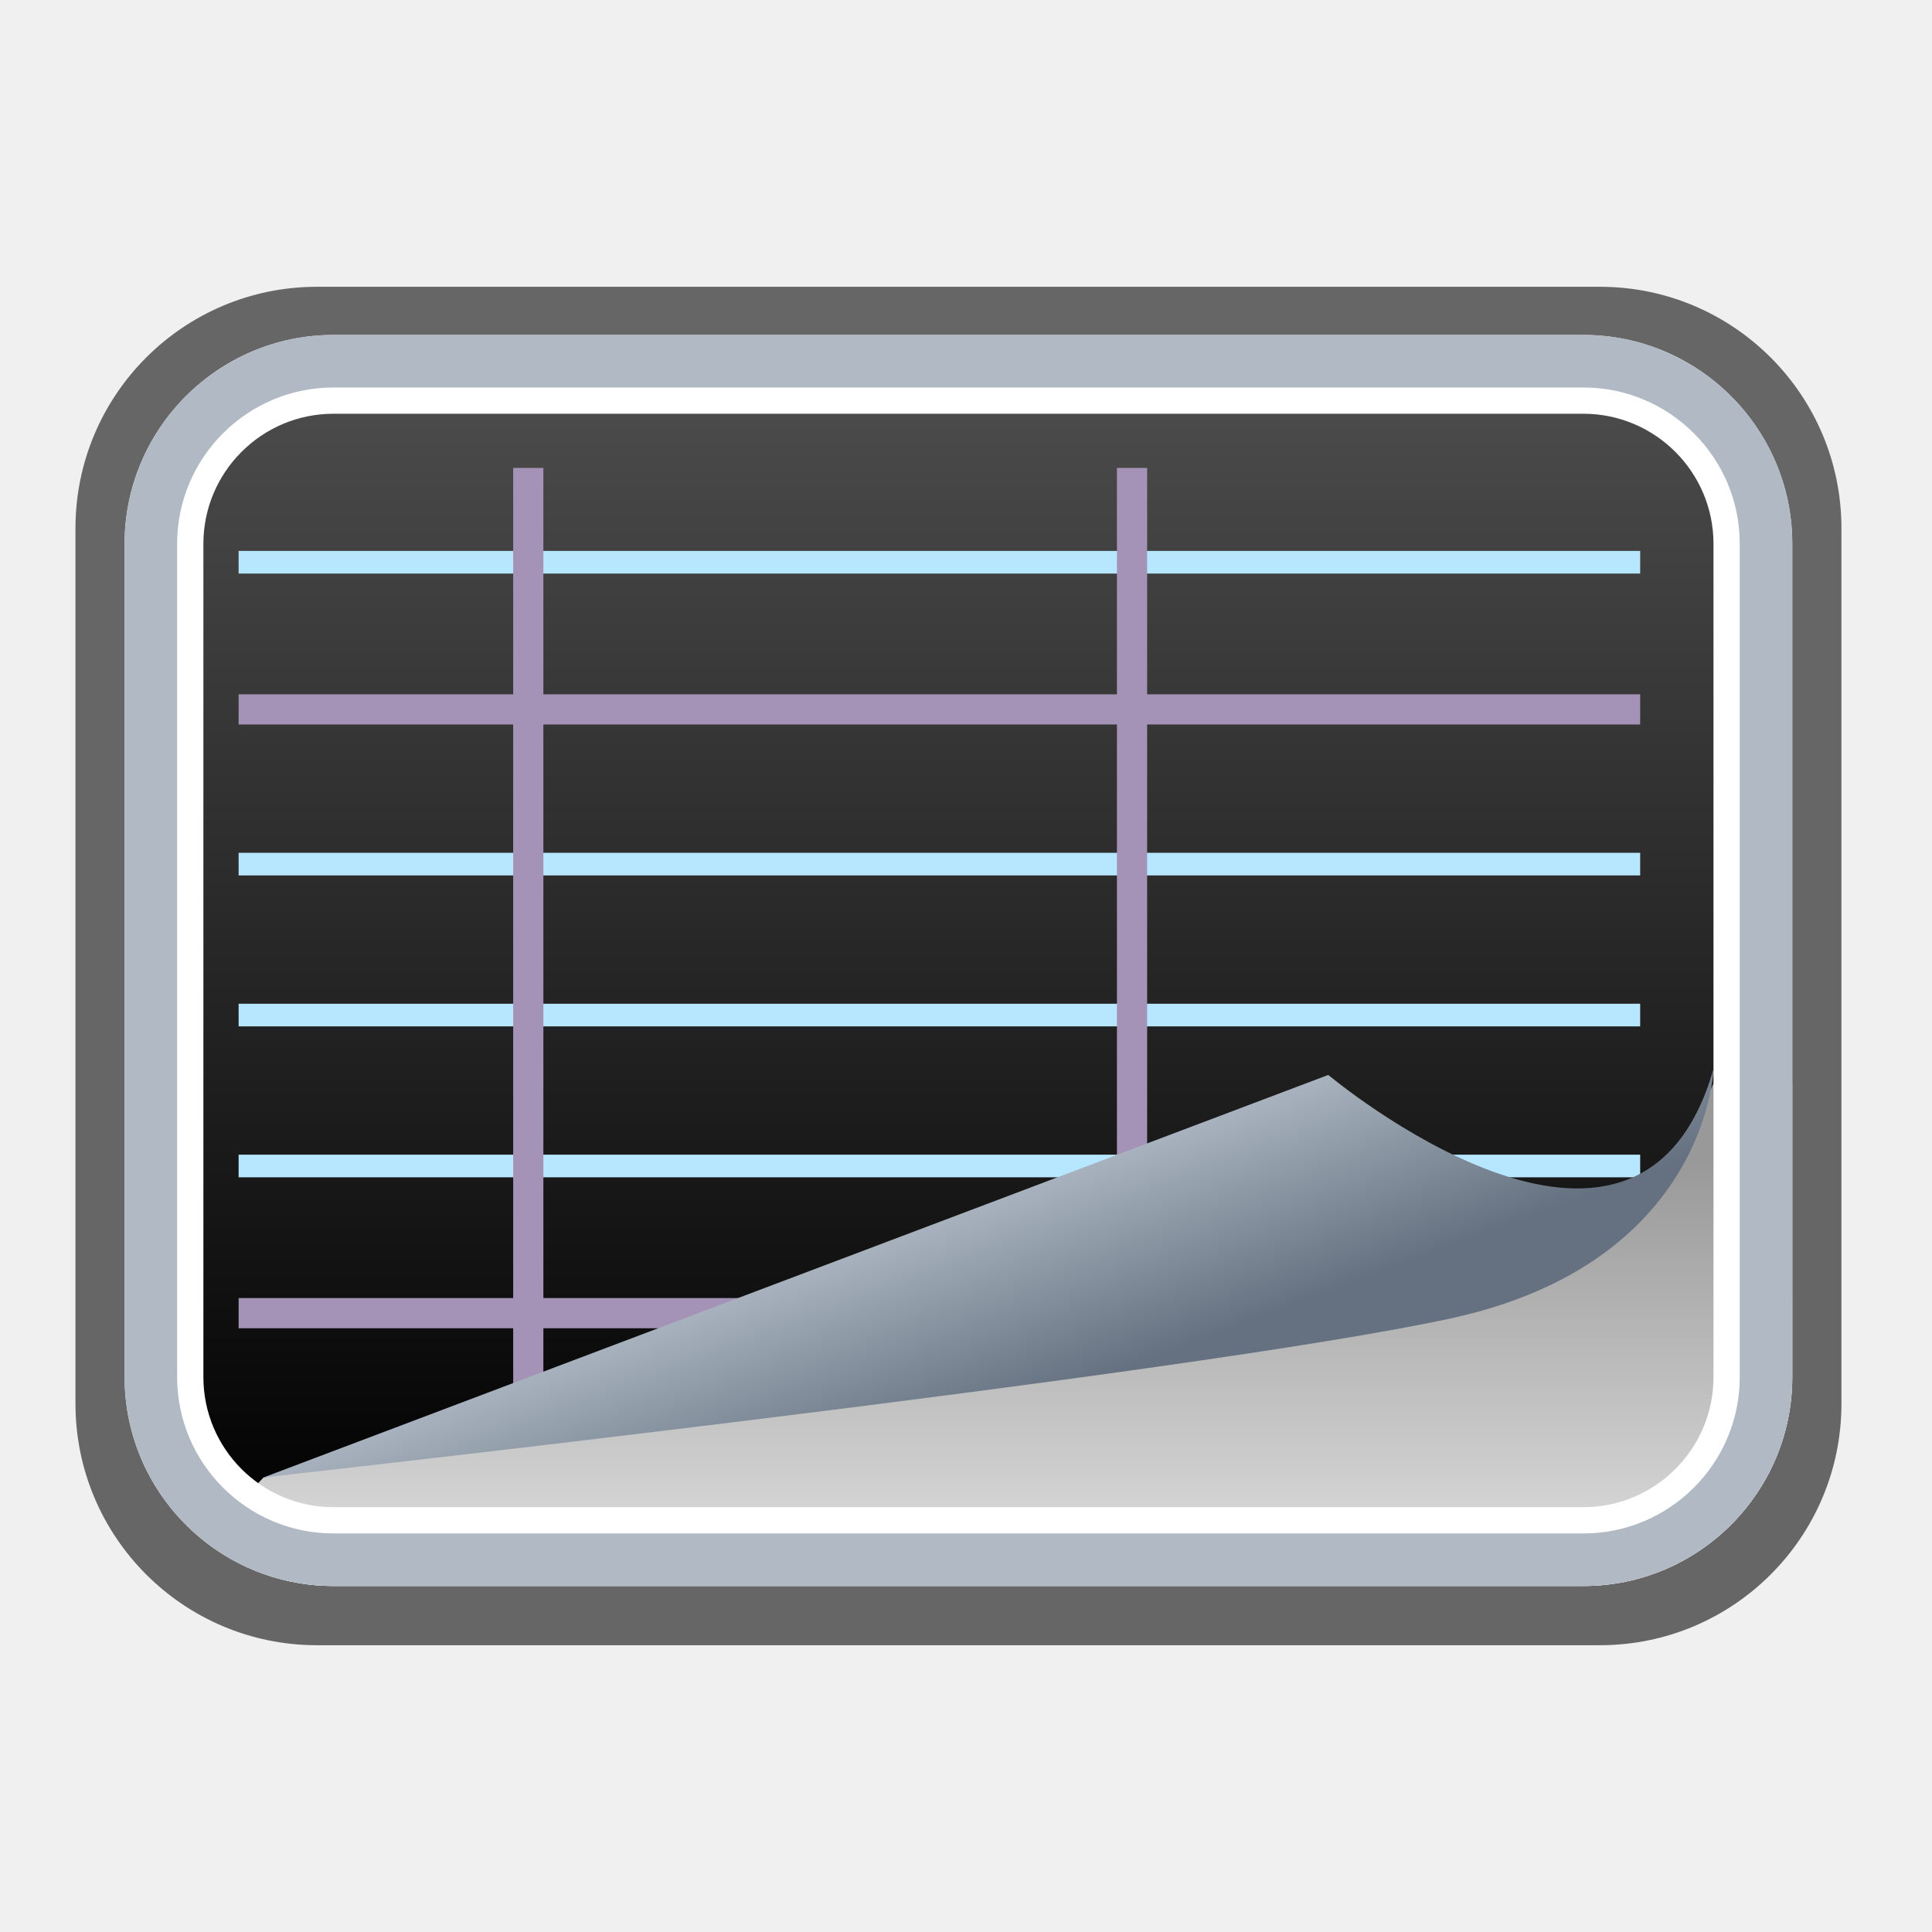
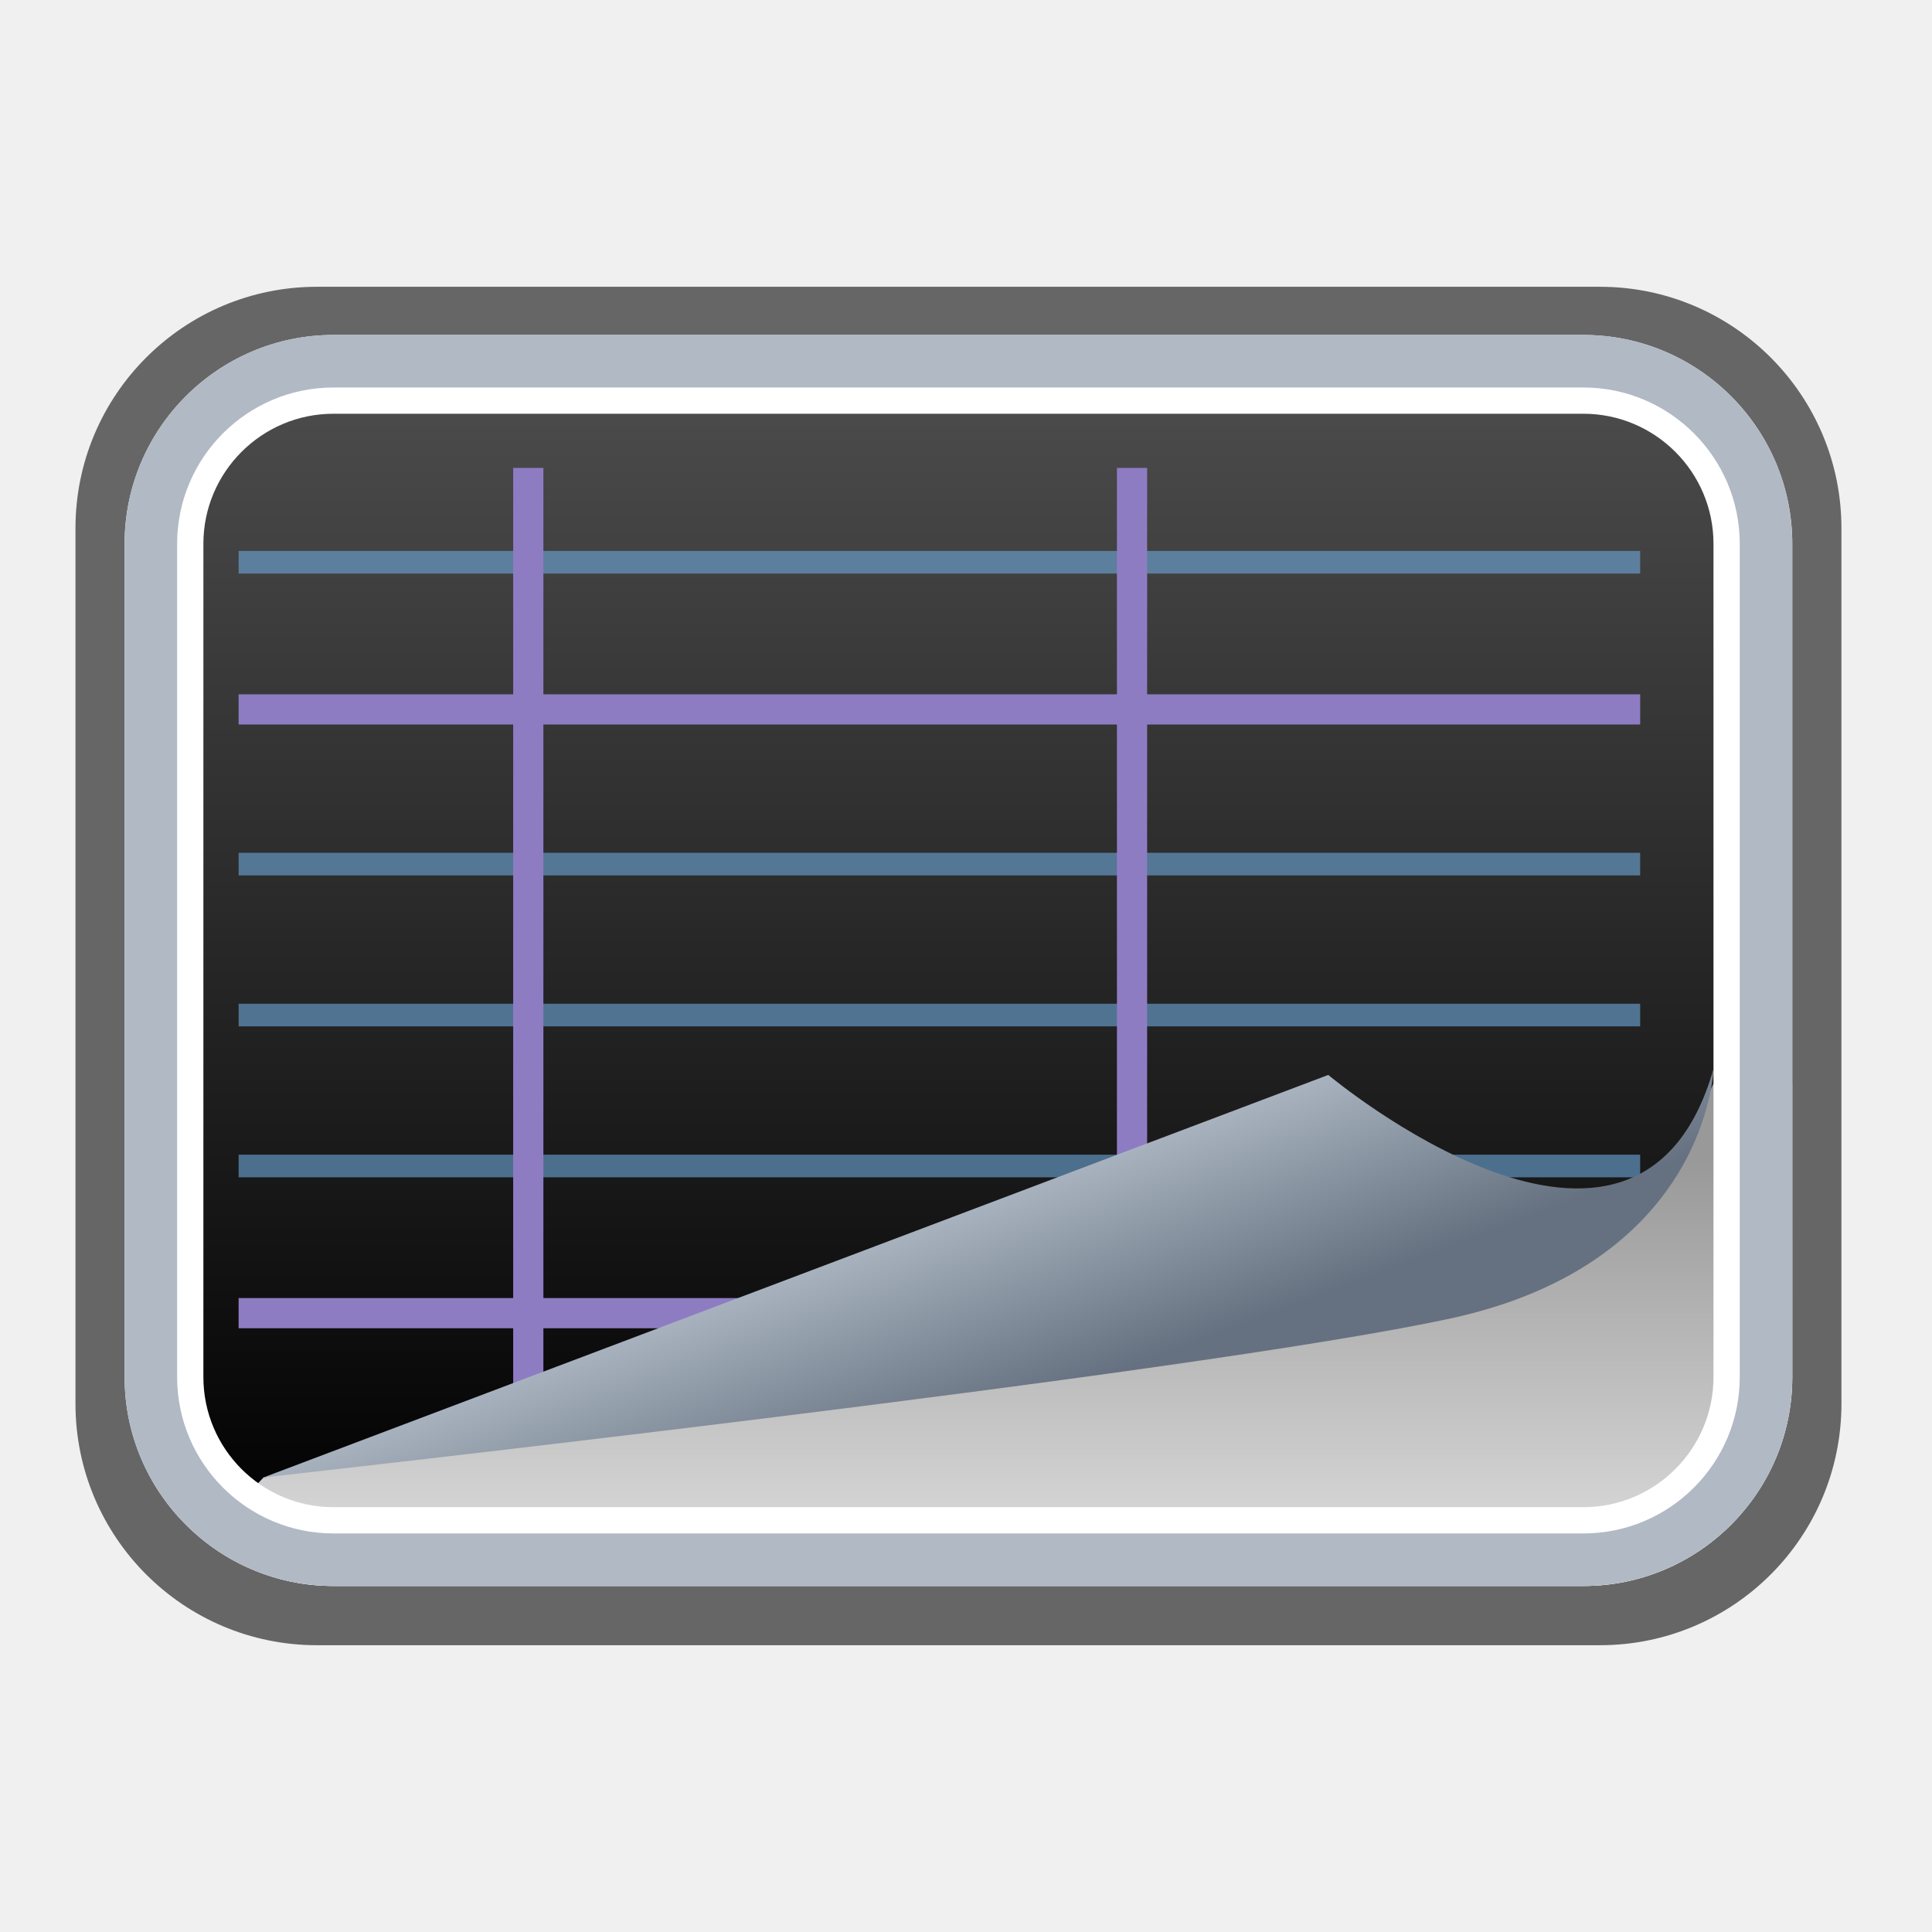
<svg xmlns="http://www.w3.org/2000/svg" version="1.2" x="0px" y="0px" width="128px" height="128px" viewBox="0 0 128 128" xml:space="preserve" id="svg35">
  <defs id="defs39">
    <linearGradient y2="102.149" x2="63.365" y1="24.702" x1="63.365" gradientUnits="userSpaceOnUse" id="SVGID_1_">
      <stop id="stop6" style="stop-color:#4D4D4D" offset="0" />
      <stop id="stop8" style="stop-color:#000000" offset="1" />
    </linearGradient>
    <linearGradient y2="77.002" x2="66.129" y1="104.843" x1="66.129" gradientUnits="userSpaceOnUse" id="SVGID_2_">
      <stop id="stop15" style="stop-color:#E0E0E0" offset="0" />
      <stop id="stop17" style="stop-color:#999999" offset="1" />
    </linearGradient>
  </defs>
-   <path style="fill:#666666" id="path4" d="m 122,93 c 0,8.837 -7.164,16 -16,16 H 21 C 12.164,109 5,101.837 5,93 V 35 C 5,26.164 12.164,19 21,19 h 85 c 8.836,0 16,7.164 16,16 z" />
-   <path style="fill:url(#SVGID_1_)" id="path11" d="M 104.771,102.666 H 21.957 c -6.19,0 -11.227,-5.037 -11.227,-11.23 V 36.227 C 10.73,30.036 15.766,25 21.957,25 h 82.815 C 110.963,25 116,30.036 116,36.227 v 55.208 c 0,6.194 -5.037,11.231 -11.229,11.231 z" />
-   <g transform="translate(5.3390503e-5)" id="g889">
-     <rect y="36.5" x="15.809" height="1.5" width="92.857" id="rect4731-62-9-7" style="fill:#b7e7ff;fill-opacity:1;stroke:none;stroke-width:0.833;stroke-opacity:1" />
-     <rect y="76.5" x="15.809" height="1.5" width="92.857" id="rect4731-62-9-6" style="fill:#b7e7ff;fill-opacity:1;stroke:none;stroke-width:0.833;stroke-opacity:1" />
-     <rect y="56.5" x="15.809" height="1.5" width="92.857" id="rect4731-62-9" style="fill:#b7e7ff;fill-opacity:1;stroke:none;stroke-width:0.833;stroke-opacity:1" />
-     <rect y="66.5" x="15.809" height="1.5" width="92.857" id="rect4731-62-9-1" style="fill:#b7e7ff;fill-opacity:1;stroke:none;stroke-width:0.833;stroke-opacity:1" />
-     <rect y="31" x="74" height="65" width="2" id="rect4731-7-5-3" style="fill:#a493b7;fill-opacity:1;stroke:none;stroke-width:0.804;stroke-opacity:1" />
-     <rect y="86" x="15.809" height="2" width="92.857" id="rect4731-6" style="fill:#a493b7;fill-opacity:1;stroke:none;stroke-width:0.961;stroke-opacity:1" />
-     <rect y="46" x="15.809" height="2" width="92.857" id="rect4731" style="fill:#a493b7;fill-opacity:1;stroke:none;stroke-width:0.961;stroke-opacity:1" />
-     <rect y="31" x="34" height="65" width="2" id="rect4731-7" style="fill:#a493b7;fill-opacity:1;stroke:none;stroke-width:0.804;stroke-opacity:1" />
-   </g>
-   <path style="fill:url(#SVGID_2_)" id="path20" d="m 113.525,71.782 c 0,0 0.02,-0.042 0.052,-0.114 -0.018,0.041 -0.034,0.074 -0.052,0.114 z m 0,0 c -5.221,11.31 -14.791,12.181 -14.791,12.181 l -81.273,13.92 -3.946,4.193 c 2.36,1.872 5.337,3 8.577,3 h 82.815 c 7.629,0 13.837,-6.207 13.837,-13.84 V 71.782 Z" />
-   <path style="fill:#ffffff" id="path22" d="m 104.906,22.192 c 7.629,0 13.837,6.207 13.837,13.836 v 55.208 c 0,7.633 -6.208,13.84 -13.837,13.84 H 22.091 c -7.629,0 -13.836,-6.207 -13.836,-13.84 V 36.028 c 0,-7.629 6.207,-13.836 13.836,-13.836 h 82.815 m 0,5.22 H 22.091 c -4.751,0 -8.616,3.865 -8.616,8.616 v 55.208 c 0,4.753 3.865,8.619 8.616,8.619 h 82.815 c 4.751,0 8.617,-3.866 8.617,-8.619 V 36.028 c 0,-4.751 -3.866,-8.616 -8.617,-8.616 z" />
-   <path style="fill:#b0b9c4" id="path24" d="m 104.906,22.192 c 7.629,0 13.837,6.207 13.837,13.836 v 55.208 c 0,7.633 -6.208,13.84 -13.837,13.84 H 22.091 c -7.629,0 -13.836,-6.207 -13.836,-13.84 V 36.028 c 0,-7.629 6.207,-13.836 13.836,-13.836 h 82.815 m 0,3.48 H 22.091 c -5.71,0 -10.356,4.646 -10.356,10.356 v 55.208 c 0,5.713 4.646,10.359 10.356,10.359 h 82.815 c 5.711,0 10.357,-4.646 10.357,-10.359 V 36.028 c 10e-4,-5.71 -4.646,-10.356 -10.357,-10.356 z" />
-   <g id="Layer_1">
-     <linearGradient id="SVGID_3_" gradientUnits="userSpaceOnUse" x1="68.682" y1="92.852" x2="63.462" y2="78.932">
-       <stop offset="0" style="stop-color:#657180" id="stop27" />
-       <stop offset="1" style="stop-color:#AFB9C5" id="stop29" />
-     </linearGradient>
-     <path fill="url(#SVGID_3_)" d="M96.125,87.346C79.1,91.045,17.461,97.883,17.461,97.883l70.542-26.666   c0,0,20.494,17.185,25.521-0.401C113.525,70.815,113.148,83.646,96.125,87.346z" id="path32" />
+   <g id="g1045">
+     <path style="fill:#666666" id="path4" d="m 122,93 c 0,8.837 -7.164,16 -16,16 H 21 C 12.164,109 5,101.837 5,93 V 35 C 5,26.164 12.164,19 21,19 h 85 c 8.836,0 16,7.164 16,16 z" />
+     <path style="fill:url(#SVGID_1_)" id="path11" d="M 104.771,102.666 H 21.957 c -6.19,0 -11.227,-5.037 -11.227,-11.23 V 36.227 C 10.73,30.036 15.766,25 21.957,25 h 82.815 C 110.963,25 116,30.036 116,36.227 v 55.208 c 0,6.194 -5.037,11.231 -11.229,11.231 z" />
+     <g id="g1024">
+       <rect y="36.5" x="15.809" height="1.5" width="92.857" id="rect4731-62-9-7" style="fill:#6fa8dc;fill-opacity:0.6;stroke:none;stroke-width:0.833;stroke-opacity:1" />
+       <rect y="76.5" x="15.809" height="1.5" width="92.857" id="rect4731-62-9-6" style="fill:#6fa8dc;fill-opacity:0.6;stroke:none;stroke-width:0.833;stroke-opacity:1" />
+       <rect y="56.5" x="15.809" height="1.5" width="92.857" id="rect4731-62-9" style="fill:#6fa8dc;fill-opacity:0.6;stroke:none;stroke-width:0.833;stroke-opacity:1" />
+       <rect y="66.5" x="15.809" height="1.5" width="92.857" id="rect4731-62-9-1" style="fill:#6fa8dc;fill-opacity:0.6;stroke:none;stroke-width:0.833;stroke-opacity:1" />
+       <rect y="31" x="74" height="65" width="2" id="rect4731-7-5-3" style="fill:#8e7cc3;fill-opacity:1;stroke:none;stroke-width:0.804;stroke-opacity:1" />
+       <rect y="86" x="15.809" height="2" width="92.857" id="rect4731-6" style="fill:#8e7cc3;fill-opacity:1;stroke:none;stroke-width:0.961;stroke-opacity:1" />
+       <rect y="46" x="15.809" height="2" width="92.857" id="rect4731" style="fill:#8e7cc3;fill-opacity:1;stroke:none;stroke-width:0.961;stroke-opacity:1" />
+       <rect y="31" x="34" height="65" width="2" id="rect4731-7" style="fill:#8e7cc3;fill-opacity:1;stroke:none;stroke-width:0.804;stroke-opacity:1" />
+     </g>
+     <path style="fill:url(#SVGID_2_)" id="path20" d="m 113.525,71.782 c 0,0 0.02,-0.042 0.052,-0.114 -0.018,0.041 -0.034,0.074 -0.052,0.114 z m 0,0 c -5.221,11.31 -14.791,12.181 -14.791,12.181 l -81.273,13.92 -3.946,4.193 c 2.36,1.872 5.337,3 8.577,3 h 82.815 c 7.629,0 13.837,-6.207 13.837,-13.84 V 71.782 Z" />
+     <path style="fill:#ffffff" id="path22" d="m 104.906,22.192 c 7.629,0 13.837,6.207 13.837,13.836 v 55.208 c 0,7.633 -6.208,13.84 -13.837,13.84 H 22.091 c -7.629,0 -13.836,-6.207 -13.836,-13.84 V 36.028 c 0,-7.629 6.207,-13.836 13.836,-13.836 h 82.815 m 0,5.22 H 22.091 c -4.751,0 -8.616,3.865 -8.616,8.616 v 55.208 c 0,4.753 3.865,8.619 8.616,8.619 h 82.815 c 4.751,0 8.617,-3.866 8.617,-8.619 V 36.028 c 0,-4.751 -3.866,-8.616 -8.617,-8.616 z" />
+     <path style="fill:#b0b9c4" id="path24" d="m 104.906,22.192 c 7.629,0 13.837,6.207 13.837,13.836 v 55.208 c 0,7.633 -6.208,13.84 -13.837,13.84 H 22.091 c -7.629,0 -13.836,-6.207 -13.836,-13.84 V 36.028 c 0,-7.629 6.207,-13.836 13.836,-13.836 h 82.815 m 0,3.48 H 22.091 c -5.71,0 -10.356,4.646 -10.356,10.356 v 55.208 c 0,5.713 4.646,10.359 10.356,10.359 h 82.815 c 5.711,0 10.357,-4.646 10.357,-10.359 V 36.028 c 10e-4,-5.71 -4.646,-10.356 -10.357,-10.356 z" />
+     <g id="Layer_1">
+       <linearGradient id="SVGID_3_" gradientUnits="userSpaceOnUse" x1="68.682" y1="92.852" x2="63.462" y2="78.932">
+         <stop offset="0" style="stop-color:#657180" id="stop27" />
+         <stop offset="1" style="stop-color:#AFB9C5" id="stop29" />
+       </linearGradient>
+       <path fill="url(#SVGID_3_)" d="M96.125,87.346C79.1,91.045,17.461,97.883,17.461,97.883l70.542-26.666   c0,0,20.494,17.185,25.521-0.401C113.525,70.815,113.148,83.646,96.125,87.346z" id="path32" />
+     </g>
  </g>
</svg>
